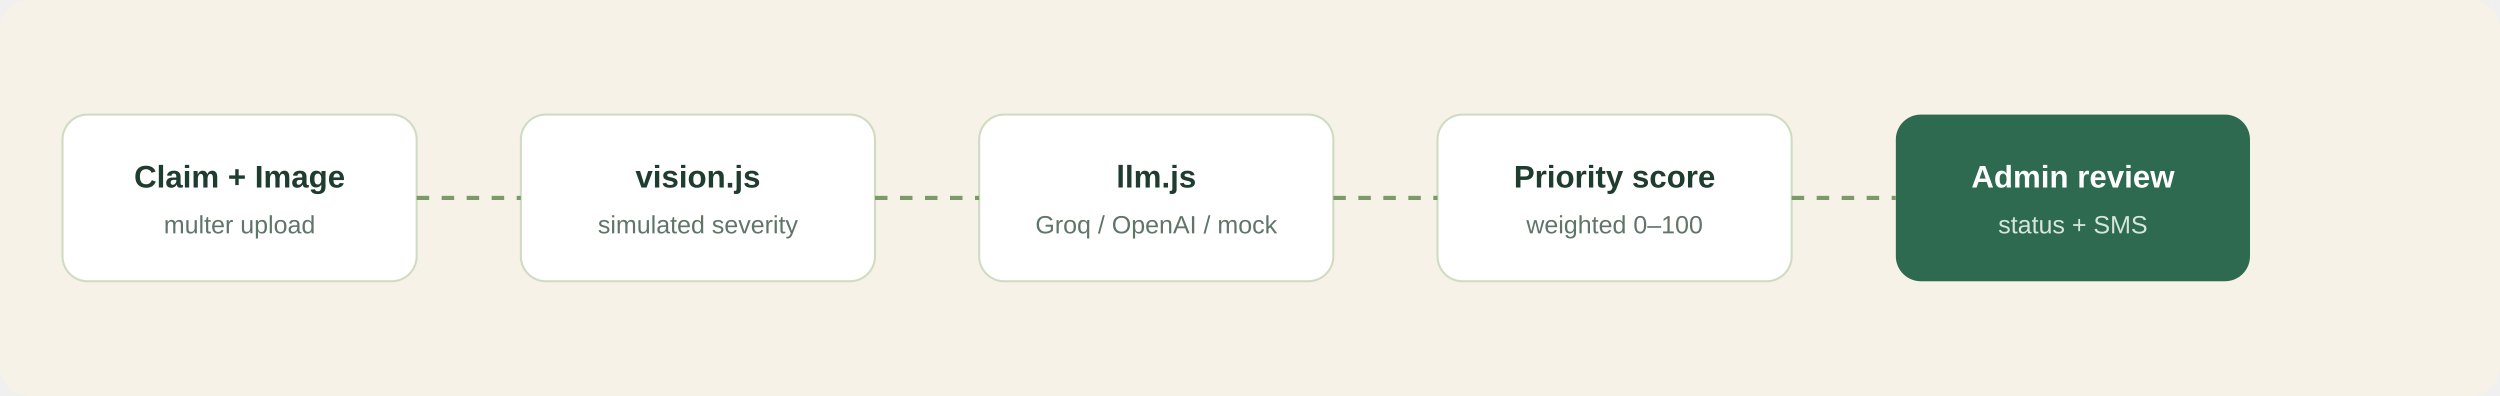
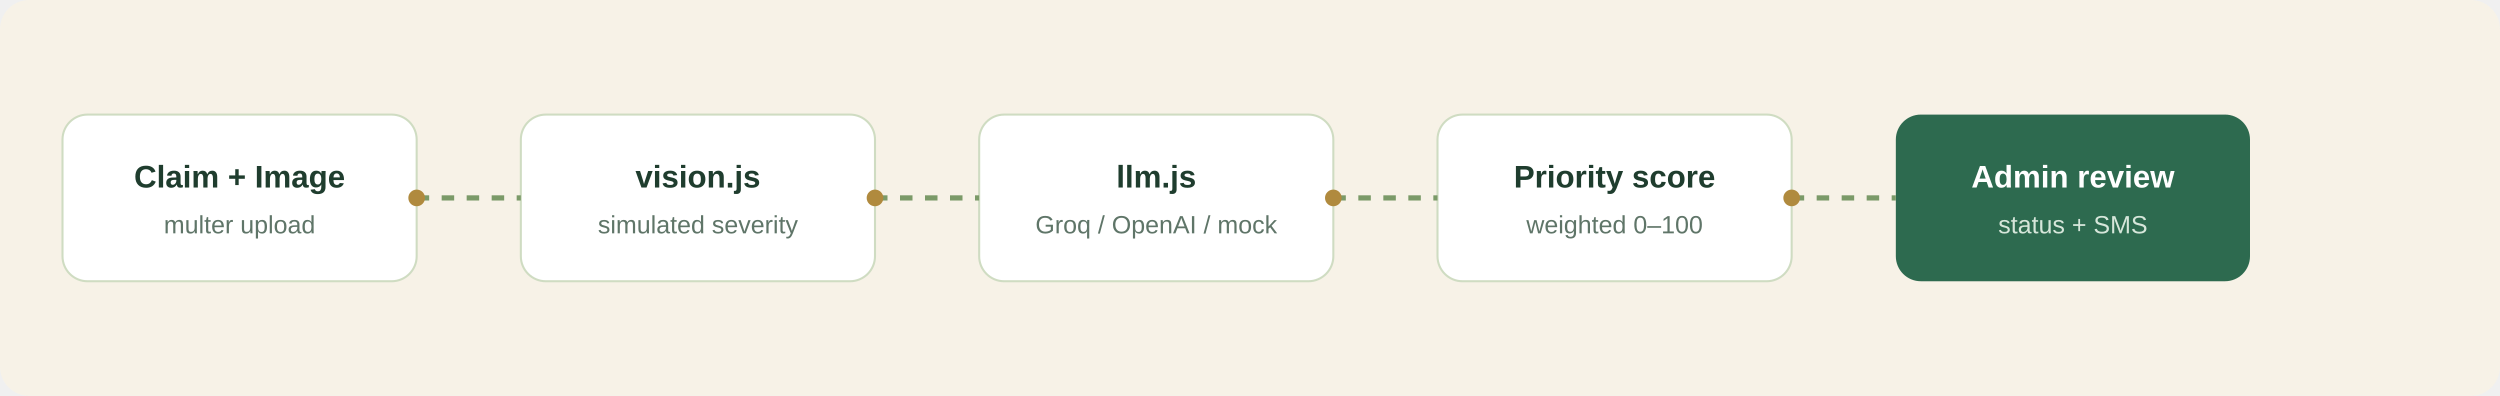
<svg xmlns="http://www.w3.org/2000/svg" viewBox="0 0 1200 190" role="img" aria-label="Claim processing pipeline">
  <style>
    .t{font-family:Arial,Helvetica,sans-serif;font-size:15px;fill:#1f3d2e;font-weight:700}
    .s{font-family:Arial,Helvetica,sans-serif;font-size:12px;fill:#5f7568}
-     .flow{stroke:#7b9a68;stroke-width:2;stroke-dasharray:6 6;animation:dash 1.6s linear infinite}
+     .step{animation:stepPulse 5.6s ease-in-out infinite}
+     .step-2{animation-delay:.7s}.step-3{animation-delay:1.4s}.step-4{animation-delay:2.1s}.step-5{animation-delay:2.8s}
+     .flow{stroke:#7b9a68;stroke-width:2.5;stroke-dasharray:6 6;animation:dash 2.4s linear infinite}
+     .flow-dot{fill:#b08a3e;animation:travel 2.4s linear infinite;transform-box:fill-box;transform-origin:center}
+     .flow-dot-2{animation-delay:.6s}.flow-dot-3{animation-delay:1.2s}.flow-dot-4{animation-delay:1.8s}
    @keyframes dash{to{stroke-dashoffset:-24}}
+     @keyframes travel{to{transform:translateX(50px)}}
+     @keyframes stepPulse{0%,100%{stroke:#cfdcc2}50%{stroke:#8caf75}}
+     @media(prefers-reduced-motion:reduce){.step,.flow,.flow-dot{animation:none}}
  </style>
  <rect width="1200" height="190" rx="14" fill="#f7f2e7" />
  <g>
-     <rect x="30" y="55" width="170" height="80" rx="12" fill="#fff" stroke="#cfdcc2" />
+     <rect class="step step-1" x="30" y="55" width="170" height="80" rx="12" fill="#fff" stroke="#cfdcc2" />
    <text class="t" x="115" y="90" text-anchor="middle">Claim + Image</text>
    <text class="s" x="115" y="112" text-anchor="middle">multer upload</text>
-     <rect x="250" y="55" width="170" height="80" rx="12" fill="#fff" stroke="#cfdcc2" />
+     <rect class="step step-2" x="250" y="55" width="170" height="80" rx="12" fill="#fff" stroke="#cfdcc2" />
    <text class="t" x="335" y="90" text-anchor="middle">vision.js</text>
    <text class="s" x="335" y="112" text-anchor="middle">simulated severity</text>
-     <rect x="470" y="55" width="170" height="80" rx="12" fill="#fff" stroke="#cfdcc2" />
+     <rect class="step step-3" x="470" y="55" width="170" height="80" rx="12" fill="#fff" stroke="#cfdcc2" />
    <text class="t" x="555" y="90" text-anchor="middle">llm.js</text>
    <text class="s" x="555" y="112" text-anchor="middle">Groq / OpenAI / mock</text>
-     <rect x="690" y="55" width="170" height="80" rx="12" fill="#fff" stroke="#cfdcc2" />
+     <rect class="step step-4" x="690" y="55" width="170" height="80" rx="12" fill="#fff" stroke="#cfdcc2" />
    <text class="t" x="775" y="90" text-anchor="middle">Priority score</text>
    <text class="s" x="775" y="112" text-anchor="middle">weighted 0–100</text>
-     <rect x="910" y="55" width="170" height="80" rx="12" fill="#2d6a4f" />
+     <rect class="step step-5" x="910" y="55" width="170" height="80" rx="12" fill="#2d6a4f" />
    <text class="t" x="995" y="90" text-anchor="middle" style="fill:#fff">Admin review</text>
    <text class="s" x="995" y="112" text-anchor="middle" style="fill:#d6e6da">status + SMS</text>
  </g>
  <g class="flow" fill="none">
    <path d="M200 95 H250" />
    <path d="M420 95 H470" />
    <path d="M640 95 H690" />
    <path d="M860 95 H910" />
  </g>
+   <circle class="flow-dot flow-dot-1" cx="200" cy="95" r="4" />
+   <circle class="flow-dot flow-dot-2" cx="420" cy="95" r="4" />
+   <circle class="flow-dot flow-dot-3" cx="640" cy="95" r="4" />
+   <circle class="flow-dot flow-dot-4" cx="860" cy="95" r="4" />
</svg>
